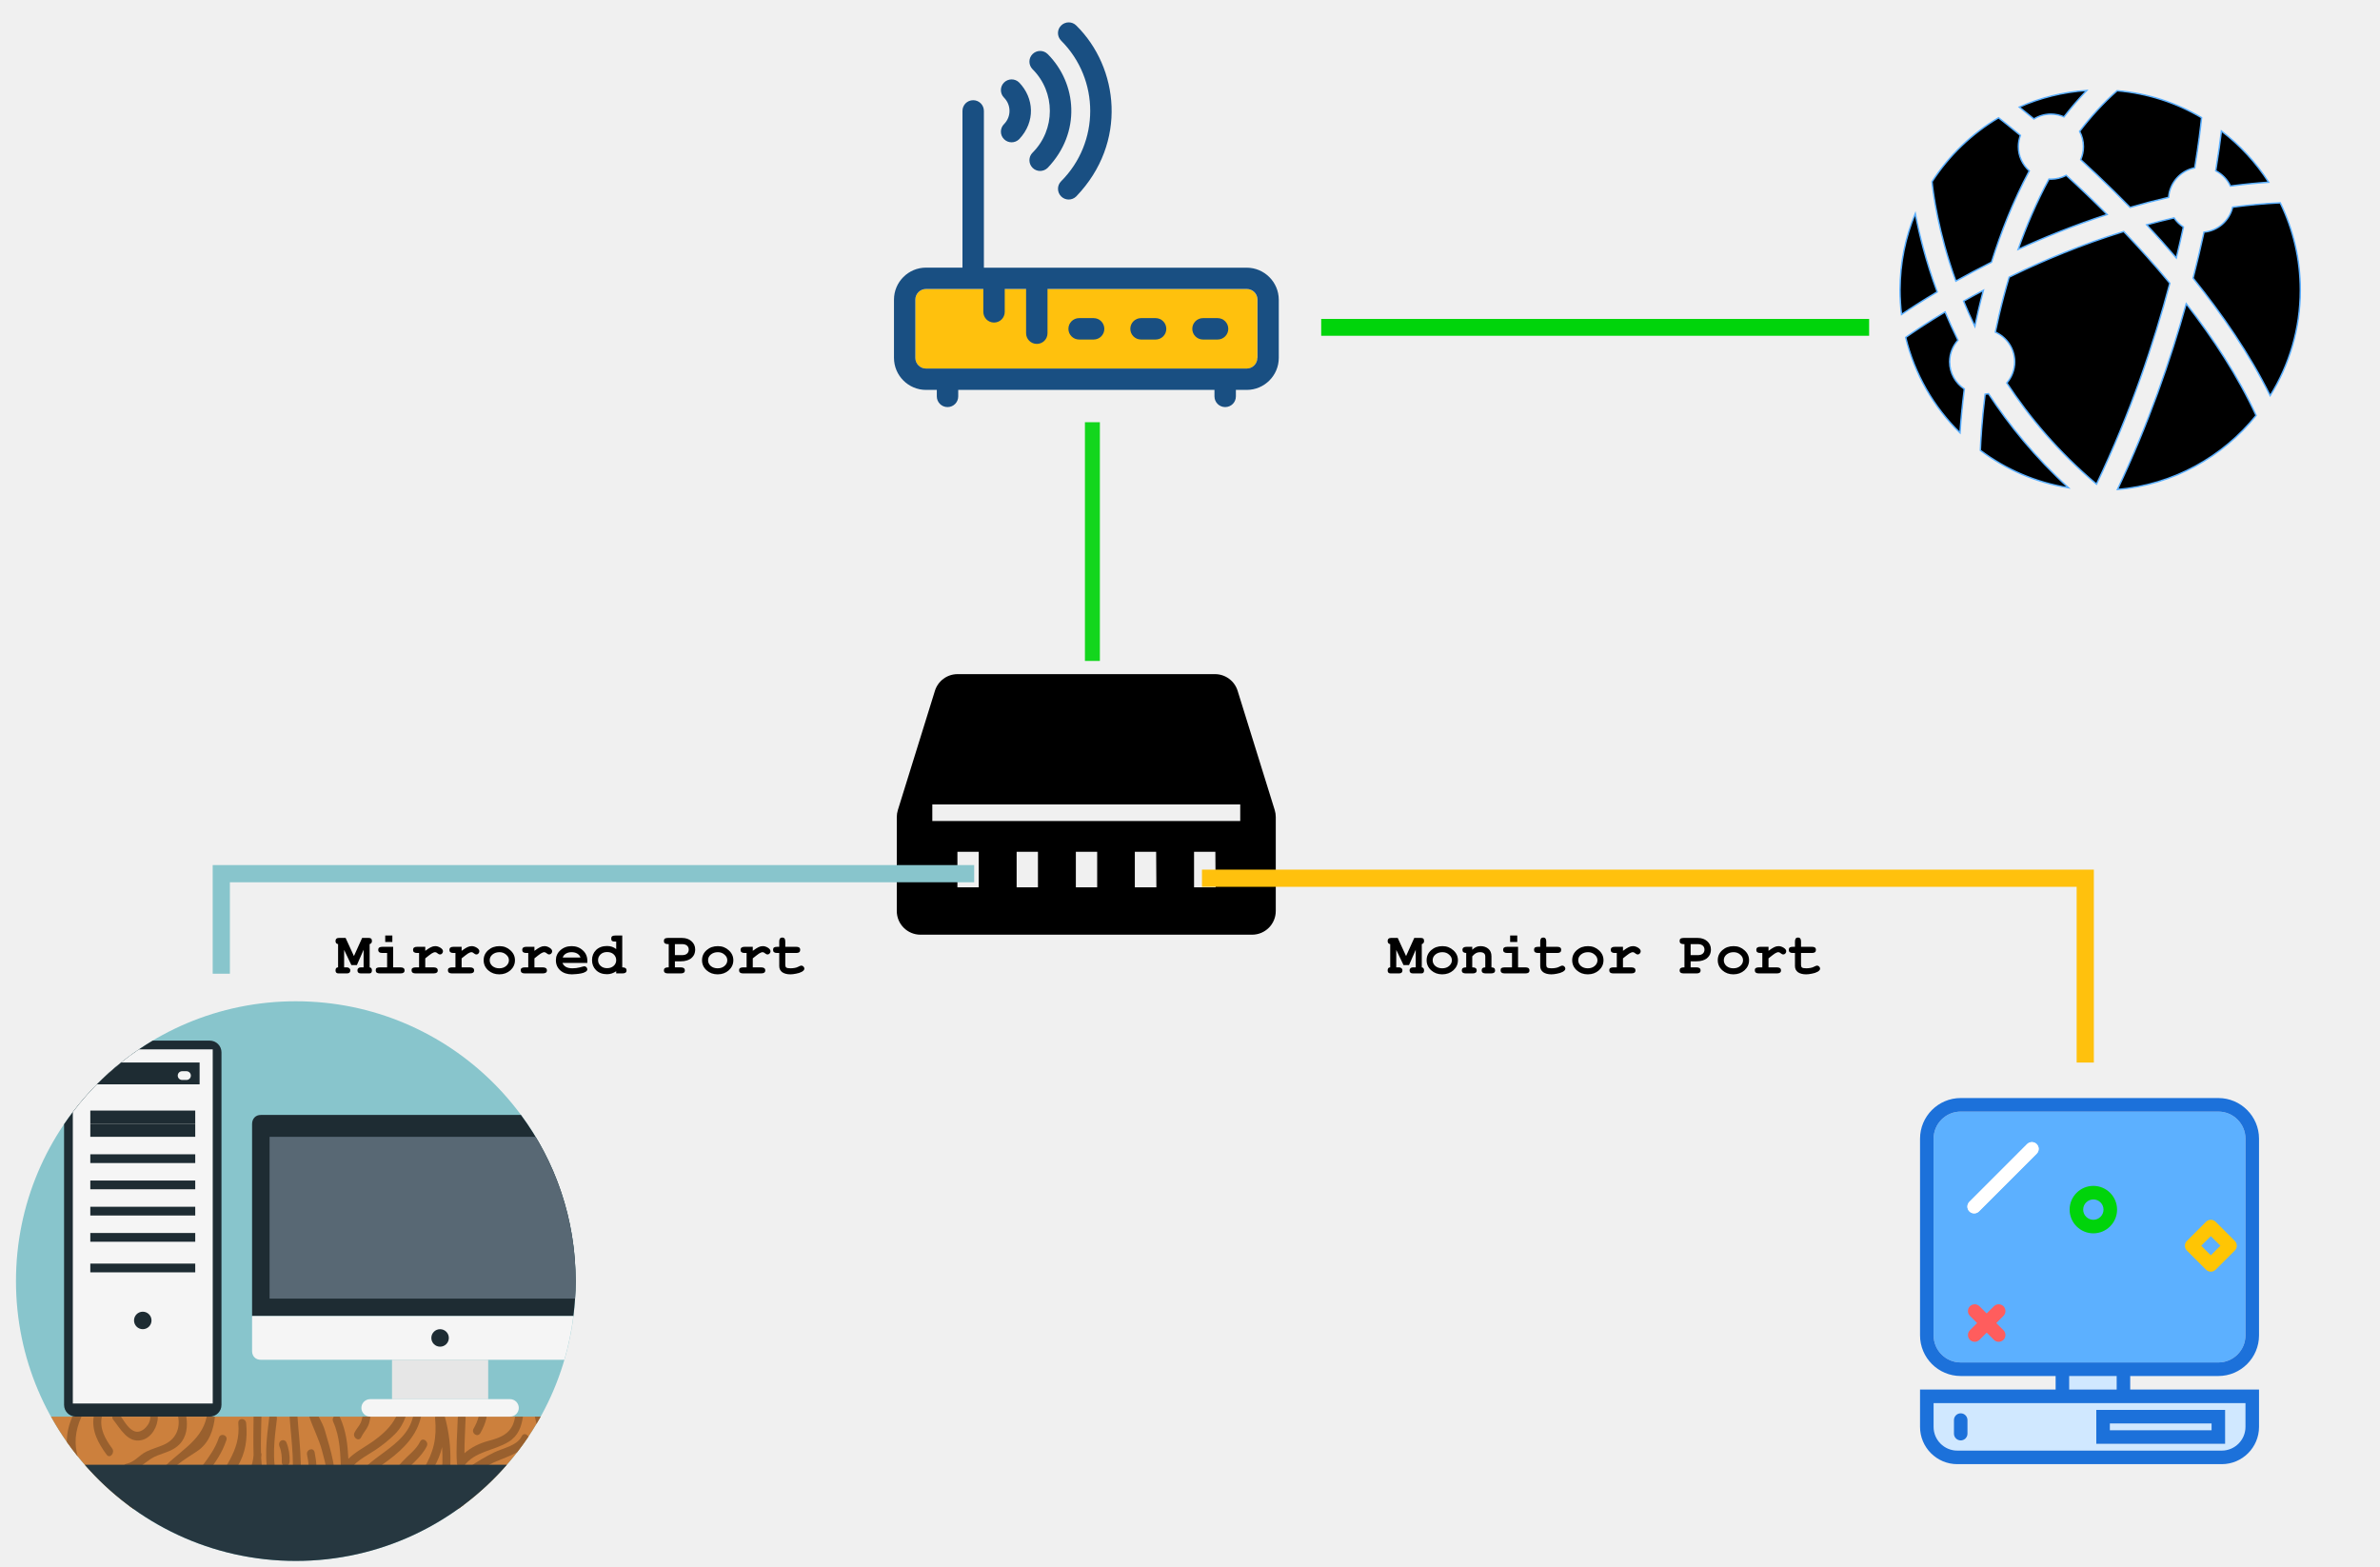
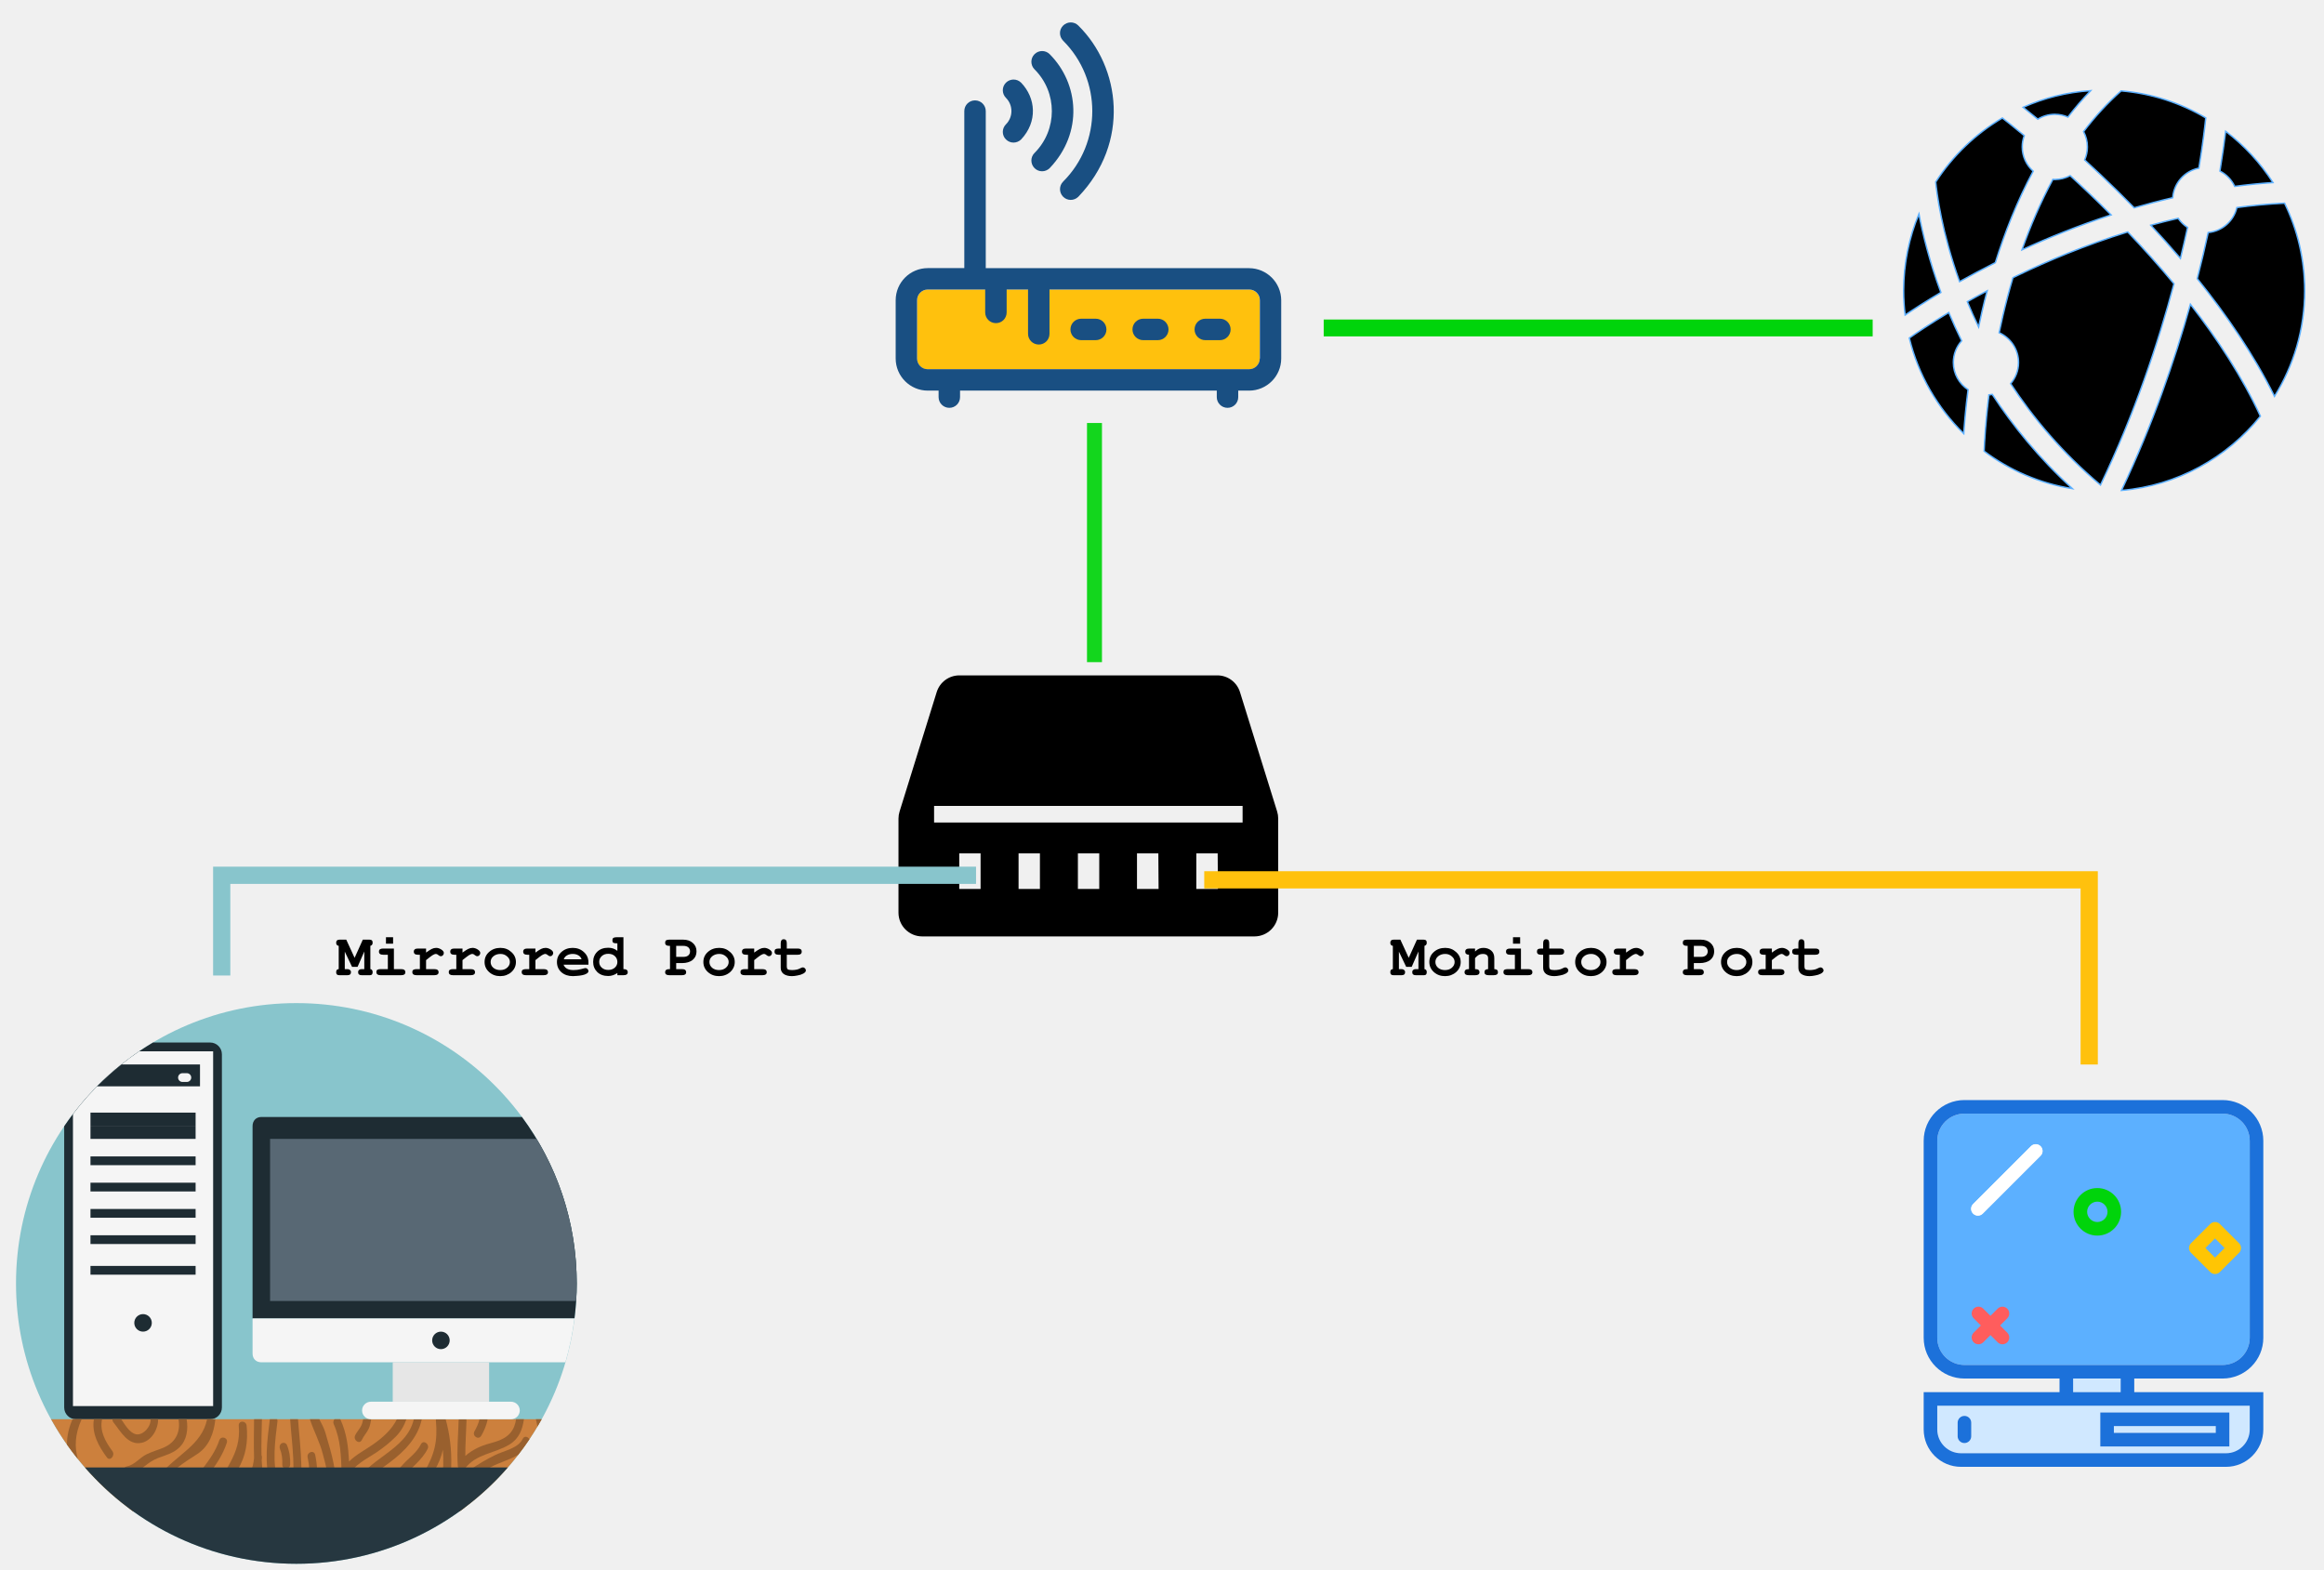
- <svg xmlns="http://www.w3.org/2000/svg" width="276.847mm" height="182.227mm" viewBox="0 0 276.847 182.227" version="1.1" id="svg5">
+ <svg xmlns="http://www.w3.org/2000/svg" width="269.82mm" height="182.227mm" viewBox="0 0 269.82 182.227" version="1.1" id="svg5">
  <defs id="defs2" />
  <g id="layer1" transform="translate(-12.61886,-13.11189)">
    <g id="g1060" transform="matrix(0.1971611,0,0,0.1971611,235.9615,140.8374)">
      <g id="g1032">
        <path fill="#5cb0ff" d="M 175.996,156 C 184.82,156 192,148.824 192,140.004 V 23.996 C 192,15.176 184.82,8 175.996,8 H 24.004 C 15.18,8 8,15.176 8,23.996 V 140.004 C 8,148.824 15.18,156 24.004,156 H 80 124 Z M 68.828,32.828 34.77,66.887 c -0.781,0.781 -1.805,1.172 -2.828,1.172 -1.023,0 -2.047,-0.391 -2.828,-1.172 -1.562,-1.562 -1.562,-4.094 0,-5.656 L 63.172,27.172 c 1.562,-1.562 4.094,-1.562 5.656,0 1.562,1.562 1.562,4.094 0,5.656 z" id="path1016" />
        <rect x="112" y="192" fill="#d0e8ff" width="60" height="4" id="rect1018" />
        <path fill="#d0e8ff" d="m 8,180 v 14 c 0,7.719 6.269,14 13.977,14 h 156.047 c 7.707,0 13.977,-6.281 13.977,-14 v -14 h -68 H 80 Z m 20,18 c 0,2.209 -1.791,4 -4,4 -2.209,0 -4,-1.791 -4,-4 v -8 c 0,-2.209 1.791,-4 4,-4 2.209,0 4,1.791 4,4 z m 76,-14 h 76 v 20 h -76 z" id="path1020" />
        <rect x="88" y="164" fill="#d0e8ff" width="28" height="8" id="rect1022" />
        <path fill="#1c71da" d="M 175.996,164 C 189.232,164 200,153.236 200,140.004 V 23.996 C 200,10.764 189.232,0 175.996,0 H 24.004 C 10.768,0 0,10.764 0,23.996 V 140.004 C 0,153.236 10.768,164 24.004,164 H 80 v 8 H 0 v 22 c 0,12.131 9.859,22 21.977,22 H 178.024 C 190.141,216 200,206.131 200,194 v -22 h -76 v -8 z M 24.004,156 C 15.18,156 8,148.824 8,140.004 V 23.996 C 8,15.176 15.18,8 24.004,8 H 175.996 C 184.82,8 192,15.176 192,23.996 V 140.004 C 192,148.824 184.82,156 175.996,156 H 124 80 Z M 192,180 v 14 c 0,7.719 -6.269,14 -13.977,14 H 21.977 C 14.27,208 8,201.719 8,194 v -14 h 72 44 z m -76,-8 H 88 v -8 h 28 z" id="path1024" />
        <path fill="#1c71da" d="m 180,184 h -76 v 20 h 76 z m -8,12 h -60 v -4 h 60 z" id="path1026" />
        <path fill="#1c71da" d="m 24,186 c -2.209,0 -4,1.791 -4,4 v 8 c 0,2.209 1.791,4 4,4 2.209,0 4,-1.791 4,-4 v -8 c 0,-2.209 -1.791,-4 -4,-4 z" id="path1028" />
        <path fill="#ffffff" d="M 63.172,27.172 29.113,61.23 c -1.562,1.562 -1.562,4.094 0,5.656 0.781,0.781 1.805,1.172 2.828,1.172 1.023,0 2.047,-0.391 2.828,-1.172 L 68.828,32.828 c 1.562,-1.562 1.562,-4.094 0,-5.656 -1.562,-1.562 -4.094,-1.562 -5.656,0 z" id="path1030" />
      </g>
      <path fill="#ff5d5d" d="m 32.252,143.824 c -1.024,0 -2.047,-0.391 -2.829,-1.171 -1.562,-1.562 -1.562,-4.095 0,-5.657 L 43.566,122.853 c 1.562,-1.562 4.095,-1.562 5.657,0 1.562,1.562 1.562,4.095 0,5.657 L 35.081,142.652 c -0.781,0.781 -1.805,1.171 -2.829,1.171 z" id="path1034" />
      <path fill="#ff5d5d" d="m 46.395,143.822 c -1.024,0 -2.047,-0.391 -2.829,-1.171 L 29.424,128.508 c -1.562,-1.562 -1.562,-4.095 0,-5.657 1.563,-1.562 4.095,-1.56 5.657,0 l 14.142,14.143 c 1.562,1.562 1.562,4.095 0,5.657 -0.781,0.781 -1.805,1.171 -2.829,1.171 z" id="path1036" />
      <path fill="#00d40b" d="m 102.252,79.824 c -7.72,0 -14,-6.28 -14,-14 0,-7.72 6.28,-14 14,-14 7.72,0 14,6.28 14,14 0,7.72 -6.28,14 -14,14 z m 0,-20 c -3.309,0 -6,2.691 -6,6 0,3.309 2.691,6 6,6 3.309,0 6,-2.691 6,-6 0,-3.309 -2.691,-6 -6,-6 z" id="path1038" />
      <path fill="#ffc504" d="m 171.566,102.449 c -1.024,0 -2.047,-0.391 -2.829,-1.171 L 157.424,89.964 c -1.562,-1.562 -1.562,-4.095 0,-5.657 l 11.313,-11.313 c 1.562,-1.562 4.095,-1.562 5.657,0 l 11.314,11.313 c 0.75,0.75 1.172,1.768 1.172,2.829 0,1.061 -0.421,2.078 -1.172,2.829 l -11.314,11.313 c -0.781,0.781 -1.805,1.171 -2.828,1.171 z m -5.657,-15.313 5.657,5.657 5.657,-5.657 -5.657,-5.657 z" id="path1040" />
    </g>
    <g id="g1414" transform="matrix(0.1271493,0,0,0.1271493,14.47733,129.5806)">
      <circle style="fill:#88c5cc" cx="256" cy="256" r="256" id="circle1223" />
      <path style="fill:#1e2c33" d="M 44,112.476 V 369.272 C 44,375.196 48.804,380 54.732,380 h 122.54 c 5.92,0 10.732,-4.8 10.732,-10.728 V 46.724 c 0,-5.924 -4.804,-10.728 -10.732,-10.728 H 125.104 C 92.792,55.268 65.068,81.42 44,112.476 Z" id="path1225" />
      <path style="fill:#f5f5f5" d="M 52,101.38 V 368 H 180 V 44 H 112.476 C 89.32,59.708 68.892,79.128 52,101.38 Z" id="path1227" />
      <g id="g1247">
        <path style="fill:#1e2c33" d="M 74.008,76 H 168 V 56 H 96.288 c -7.804,6.244 -15.256,12.904 -22.28,20 z" id="path1229" />
        <rect x="68" y="112" style="fill:#1e2c33" width="96" height="12" id="rect1231" />
        <rect x="68" y="140" style="fill:#1e2c33" width="96" height="8" id="rect1233" />
        <rect x="68" y="164" style="fill:#1e2c33" width="96" height="8" id="rect1235" />
        <rect x="68" y="188" style="fill:#1e2c33" width="96" height="8" id="rect1237" />
        <rect x="68" y="212" style="fill:#1e2c33" width="96" height="8" id="rect1239" />
        <rect x="68" y="240" style="fill:#1e2c33" width="96" height="8" id="rect1241" />
        <rect x="68" y="100" style="fill:#1e2c33" width="96" height="12" id="rect1243" />
        <circle style="fill:#1e2c33" cx="116" cy="292" r="8" id="circle1245" />
      </g>
      <path style="fill:#f5f5f5" d="m 156,72 h -4 c -2.212,0 -4,-1.788 -4,-4 0,-2.212 1.788,-4 4,-4 h 4 c 2.212,0 4,1.788 4,4 0,2.212 -1.788,4 -4,4 z" id="path1249" />
      <path style="fill:#cc803d" d="m 32.036,380 c 18.448,33.252 44.088,61.928 74.816,84 h 298.296 c 30.728,-22.072 56.368,-50.752 74.816,-84 z" id="path1251" />
      <g id="g1301">
        <path style="fill:#99602e" d="m 102.956,430.856 c 7.988,-1.656 13.264,-7.516 19.86,-11.904 8.776,-5.844 18.956,-5.688 26.724,-13.576 6.504,-6.596 7.78,-16.224 6.264,-25.384 h -7.42 c 1.948,10.732 -1.896,21.068 -13.968,26.084 -5.084,2.112 -10.264,3.516 -15.232,5.96 -6.652,3.276 -10.468,9.504 -18.14,11.096 -4.512,0.948 -2.816,8.708 1.912,7.724 z" id="path1253" />
        <path style="fill:#99602e" d="M 109.404,393.676 C 103.72,392.352 99.616,385.236 96.08,380 h -7.996 c -0.06,0.968 0.184,1.968 0.872,2.828 6.656,8.324 13.416,21.696 26.204,18.584 8.812,-2.14 14.736,-12.396 14.588,-21.416 h -6.916 c 0.652,6.672 -7,15.172 -13.428,13.68 z" id="path1255" />
        <path style="fill:#99602e" d="m 175.764,430.512 c 7.072,-9.008 13.064,-18.028 16.704,-28.948 1.576,-4.712 -5.312,-7.008 -6.936,-2.124 -6.276,18.82 -22.492,31.304 -30.384,49.228 -2.18,4.952 -2.836,10.132 -2.628,15.34 h 8.476 c 0.396,-11.652 5.424,-21.58 14.768,-33.496 z" id="path1257" />
        <path style="fill:#99602e" d="m 239.22,437.188 c -5.408,-17.452 -2.7,-37.264 -0.5,-55.124 0.092,-0.76 -0.048,-1.432 -0.272,-2.064 h -6.672 c -2.384,19.28 -5.36,40.384 0.508,59.312 1.52,4.932 8.404,2.608 6.936,-2.124 z" id="path1259" />
        <path style="fill:#99602e" d="m 111.788,464 c -2.308,-8.84 -5.632,-17.196 -12.748,-23.828 -3.736,-3.484 -8.508,2.468 -5.088,5.656 4.836,4.512 7.72,10 9.724,15.916 1.044,0.772 2.12,1.5 3.172,2.256 z" id="path1261" />
        <path style="fill:#99602e" d="m 71.124,380 c -2.104,12.908 4.124,24.38 11.828,34.828 3.032,4.108 7.82,-1.96 5.088,-5.656 C 81.6,400.428 76.232,390.92 78.568,380 Z" id="path1263" />
        <path style="fill:#99602e" d="m 250.352,421.252 c 0.264,-5.792 -0.712,-12.416 -2.992,-17.764 -0.796,-1.868 -3.28,-2.508 -4.924,-1.428 -1.876,1.22 -2.104,3.568 -1.292,5.468 1.72,4.032 2.212,9.392 2.008,13.736 -0.236,5.088 6.964,5.048 7.2,-0.012 z" id="path1265" />
        <path style="fill:#99602e" d="m 59.94,380 h -8.324 c -3.472,7.964 -5.132,15.408 -5.072,23.108 3.168,4.5 6.46,8.9 9.908,13.172 C 53.404,405.468 53.66,393.72 59.94,380 Z" id="path1267" />
        <path style="fill:#99602e" d="m 210.6,386 c -0.46,-5.012 -7.668,-5.084 -7.204,0 2.48,27.056 -14.884,39.92 -22.616,63.312 -1.288,3.888 -1.852,9.38 -1.28,14.688 h 6.044 c -1.348,-12.228 12.724,-31.28 16.932,-38.092 7.644,-12.368 9.432,-25.656 8.124,-39.908 z" id="path1269" />
        <path style="fill:#99602e" d="m 237.212,464 c -5.188,-12.572 -10.976,-25.5 -12.336,-38.852 -0.252,-2.532 -0.416,-5.124 -0.548,-7.744 0.1,-0.804 0.216,-1.592 0.272,-2.412 0.06,-0.86 -0.148,-1.516 -0.448,-2.084 -0.276,-10.916 0.24,-22.244 0.404,-32.916 h -7.18 c -0.136,11.56 -0.36,23.464 0,35.196 -1.376,18.284 -15.096,33.424 -23.852,48.804 h 8.568 c 5.62,-9.376 12.204,-18.588 16.824,-28.528 1.644,9.692 6.04,19.252 10.188,28.528 z" id="path1271" />
        <path style="fill:#99602e" d="m 165.328,411.908 c 11.24,-7.328 15.32,-19.344 16.728,-31.908 h -7.568 c -4.832,23.72 -27.872,32.492 -42.94,50.652 -9.012,10.86 -5.4,21.844 -1.856,33.348 h 7.324 c -2.752,-7.988 -5.952,-16.364 -2.584,-24.252 5.148,-12.056 20.556,-21.1 30.896,-27.84 z" id="path1273" />
        <path style="fill:#99602e" d="m 215.64,458.764 c 0.876,1.728 1.328,3.468 1.532,5.236 h 7.164 c -0.236,-3.132 -0.916,-6.196 -2.476,-9.264 -2.356,-4.644 -8.38,-0.224 -6.22,4.028 z" id="path1275" />
        <path style="fill:#99602e" d="m 304.108,431.764 c 3.872,-9.928 16.508,-15.732 24.916,-21.416 6.42,-4.34 12.332,-9 17.788,-14.496 4.612,-4.652 7.652,-10.06 9.68,-15.856 H 347.8 c -4.624,9.236 -12.232,16.384 -22.416,23.444 -6.756,4.688 -15.224,9.048 -21.292,15.18 -0.68,-13.236 -2,-25.416 -7.744,-38.144 -0.092,-0.208 -0.236,-0.308 -0.336,-0.48 h -5.244 c -0.944,1.172 -1.4,2.848 -0.64,4.52 6.54,14.496 6.576,29.536 7.252,45.232 0.168,3.368 5.16,6.04 6.728,2.016 z" id="path1277" />
        <path style="fill:#99602e" d="m 314.416,445.848 c 4.756,-11.676 16.9,-18.94 26.608,-26.224 13.74,-10.284 25.9,-22.744 29.5,-39.624 h -7.272 c -6.844,29.264 -43.532,35.616 -55.056,61.812 -1.656,3.764 -6.648,14.356 -6.996,22.188 h 7.168 c 0.952,-3.84 5.32,-16.368 6.048,-18.152 z" id="path1279" />
        <path style="fill:#99602e" d="m 315.86,398.764 c 1.688,-3.664 4.556,-6.58 6.252,-10.252 1.236,-2.676 1.68,-5.616 2.22,-8.52 h -7.336 c -0.38,1.948 -0.828,3.888 -1.66,5.696 -1.488,3.24 -4.184,5.768 -5.692,9.036 -1.988,4.32 4.04,8.764 6.216,4.04 z" id="path1281" />
        <path style="fill:#99602e" d="m 353.32,432.744 c 7.312,-8.22 17.704,-15.764 22.54,-25.724 2.084,-4.284 -3.944,-8.716 -6.22,-4.04 -3.508,7.228 -10.616,12.164 -15.984,17.964 -5.344,5.78 -10.476,11.732 -15.92,17.416 -7.432,7.764 -12.448,15.584 -14.584,25.632 h 7.344 c 3.424,-12.844 14.096,-21.456 22.824,-31.248 z" id="path1283" />
        <path style="fill:#99602e" d="m 476.164,386.608 c 1.3,-2.18 2.572,-4.384 3.8,-6.608 h -5.252 c 0.464,2.196 0.956,4.408 1.452,6.608 z" id="path1285" />
        <path style="fill:#99602e" d="m 413.82,437.156 c 5,-5.96 13.072,-9.752 19.752,-13.452 7.368,-4.084 17.232,-6.624 25,-11.256 3.548,-4.584 6.976,-9.268 10.216,-14.092 -1.232,-2.436 -4.568,-3.616 -6.14,-0.368 -4.228,8.72 -17.248,10.764 -25.432,14.856 -7.724,3.852 -15.352,8.24 -22.368,13.252 -14.896,10.656 -12.896,22.68 -12.312,37.912 h 2.62 c 1.388,-0.996 2.796,-1.948 4.16,-2.968 -0.812,-8.448 -1.624,-16.576 4.504,-23.884 z" id="path1287" />
        <path style="fill:#99602e" d="m 276.168,464 h 7.516 c 4.596,-15.648 9.74,-25.736 6.38,-43.22 -1.812,-9.456 -4.836,-19.016 -7.5,-28.268 -1.28,-4.448 -3.544,-8.44 -5.596,-12.512 h -8.648 c 3.46,10.428 8.908,20.556 11.716,31.316 3.152,12.06 6.92,23.204 2.116,35.712 -2.188,5.692 -4.292,11.132 -5.984,16.972 z" id="path1289" />
        <path style="fill:#99602e" d="m 271.608,439.02 c 4.824,-7.464 3.256,-18.112 1.608,-26.332 -1.024,-5.092 -7.912,-2.692 -6.936,2.124 1.244,6.2 2.756,14.532 -0.892,20.168 -2.608,4.036 3.416,8.372 6.22,4.04 z" id="path1291" />
        <path style="fill:#99602e" d="m 410.284,413.5 c -0.084,-10.672 0.756,-21.316 1.068,-32 0.016,-0.572 -0.084,-1.064 -0.236,-1.5 h -6.648 c -0.172,0.436 -0.304,0.928 -0.32,1.5 -0.392,13.764 -1.728,27.472 -0.752,41.252 0.2,2.772 3.888,5.968 6.148,2.828 10.272,-14.208 27.288,-14.052 41.14,-22.556 8.828,-5.416 11.772,-13.804 13.104,-23.024 h -7.156 c -0.716,4.648 -2.08,8.9 -5.596,12.892 -4.664,5.268 -12.212,7.532 -18.732,9.272 -8.068,2.156 -15.82,5.808 -22.02,11.336 z" id="path1293" />
        <path style="fill:#99602e" d="m 424.86,395.02 c 2.54,-4.384 4.508,-9.004 5.608,-13.956 0.084,-0.38 0.048,-0.716 0.04,-1.064 h -7.26 c -0.996,3.908 -2.572,7.468 -4.6,10.98 -2.412,4.152 3.608,8.528 6.212,4.04 z" id="path1295" />
        <path style="fill:#99602e" d="m 389.964,464 c 9.196,-26.608 9.916,-57.084 2.348,-84 h -8.828 c -0.084,0.376 -0.128,0.78 -0.084,1.252 1.752,18.648 -1.164,30.86 -10.624,46.936 -6.712,11.4 -16.604,23.692 -26.492,33.4 -1.244,-0.248 -2.556,0.228 -3.392,1.9 l -0.252,0.52 h 11.868 c 10.412,-10.896 19.78,-23.768 27.204,-36.388 4.176,-7.096 6.668,-13.384 8.084,-19.76 1.388,19.036 -1.056,38.64 -7.432,56.148 z" id="path1297" />
        <path style="fill:#99602e" d="m 257.524,380 h -7.204 c 1.636,23.744 5.7,47.208 0.444,70.564 -0.22,-0.44 -0.42,-0.88 -0.656,-1.328 -2.404,-4.608 -8.42,-0.208 -6.22,4.04 1.82,3.044 3.116,6.304 3.892,9.788 0.088,0.368 0.244,0.648 0.392,0.936 h 6.06 c 0.184,-0.288 0.364,-0.584 0.488,-0.936 9.828,-27.688 4.728,-54.936 2.804,-83.064 z" id="path1299" />
      </g>
      <path style="fill:#263740" d="m 62.928,424 c 46.932,53.892 115.996,88 193.072,88 77.08,0 146.136,-34.108 193.072,-88 z" id="path1303" />
      <path style="fill:#1e2c33" d="M 512,256 C 512,199.08 493.4,146.512 461.972,104 H 224 c -4.78,0 -8,3.36 -8,8.364 V 288 H 509.936 C 511.252,277.508 512,266.844 512,256 Z" id="path1305" />
      <path style="fill:#f5f5f5" d="M 509.936,288 H 216 v 32 c 0,4.78 3.22,8 8,8 h 277.664 c 3.784,-12.936 6.564,-26.3 8.272,-40 z" id="path1307" />
      <path style="fill:#586874" d="M 232,272 H 511.452 C 511.78,266.704 512,261.38 512,256 512,207.708 498.608,162.548 475.364,124 H 232 Z" id="path1309" />
      <rect x="344" y="328" style="fill:#e6e6e6" width="88" height="36" id="rect1311" />
      <path style="fill:#f5f5f5" d="m 460,372 c 0,-4.4 -3.6,-8 -8,-8 H 324 c -4.4,0 -8,3.6 -8,8 v 0 c 0,4.4 3.6,8 8,8 h 128 c 4.4,0 8,-3.6 8,-8 z" id="path1313" />
      <circle style="fill:#1e2c33" cx="388" cy="308" r="8" id="circle1315" />
      <g id="g1317" />
      <g id="g1319" />
      <g id="g1321" />
      <g id="g1323" />
      <g id="g1325" />
      <g id="g1327" />
      <g id="g1329" />
      <g id="g1331" />
      <g id="g1333" />
      <g id="g1335" />
      <g id="g1337" />
      <g id="g1339" />
      <g id="g1341" />
      <g id="g1343" />
      <g id="g1345" />
    </g>
    <g id="g1474" transform="matrix(1.377651,0,0,1.377651,114.179,81.88543)">
      <path d="M 33.91,18.47 30.78,8.41 A 2,2 0 0 0 28.87,7 H 7.13 A 2,2 0 0 0 5.22,8.41 L 2.09,18.48 A 2,2 0 0 0 2,19.07 V 27 a 2,2 0 0 0 2,2 h 28 a 2,2 0 0 0 2,-2 V 19.06 A 2,2 0 0 0 33.91,18.47 Z M 8.92,25 h -1.8 v -3 h 1.8 z m 5,0 h -1.8 v -3 h 1.8 z m 5,0 h -1.8 v -3 h 1.8 z m 5,0 H 22.1 v -3 h 1.8 z m 5,0 H 27.1 v -3 h 1.8 z M 31,19.4 H 5 V 18 h 26 z" class="clr-i-solid clr-i-solid-path-1" id="path1462" />
      <rect x="0" y="0" width="36" height="36" fill-opacity="0" id="rect1464" />
    </g>
    <g id="g1722" transform="matrix(0.1662865,0,0,0.1662865,233.6353,23.56342)" style="stroke:#5cb0ff;stroke-opacity:1">
      <path d="m 258.919,213.897 c -14.464,-29.244 -33.785,-57.213 -53.916,-82.187 2.913,-11.34 5.439,-22.108 7.635,-32.194 9.816,-0.903 17.828,-8.067 20.032,-17.453 10.895,-1.455 22.007,-2.499 33.285,-3.043 8.992,18.47 14.045,39.197 14.045,61.082 0,27.065 -7.728,52.355 -21.081,73.795 z M 210.939,19.452 c -0.633,6.155 -2.052,18.339 -4.798,35.098 -9.919,1.95 -17.524,10.363 -18.274,20.655 -9.219,2.139 -18.202,4.503 -26.911,7.037 -3.934,-4.034 -7.78,-7.895 -11.496,-11.553 -7.995,-7.869 -15.755,-15.184 -23.078,-21.875 1.223,-2.789 1.911,-5.862 1.911,-9.098 0,-3.859 -0.972,-7.494 -2.676,-10.682 7.804,-10.228 16.523,-19.81 26.234,-28.424 21.422,1.804 41.484,8.451 59.088,18.842 z m -96.241,-0.549 c -2.806,-1.24 -5.9,-1.941 -9.159,-1.941 -4.359,0 -8.422,1.254 -11.886,3.388 C 89.738,17.117 86.292,14.332 83.429,12.055 98.019,5.583 113.911,1.538 130.595,0.426 124.933,6.302 119.648,12.49 114.698,18.903 Z m -9.159,43.568 c 3.874,0 7.521,-0.977 10.717,-2.692 8.968,8.21 18.636,17.402 28.609,27.422 -23.364,7.604 -44.398,16.191 -62.249,24.4 5.726,-16.266 12.822,-33.014 21.587,-49.198 0.444,0.026 0.884,0.068 1.336,0.068 z m -50.761,91.93 c -0.871,3.743 -1.685,7.433 -2.447,11.064 -2.936,-6.116 -5.543,-12.018 -7.866,-17.658 4.348,-2.461 8.962,-5.004 13.849,-7.601 -1.29,4.862 -2.468,9.609 -3.536,14.195 z m 4.736,58.493 c 0.8,-0.072 1.59,-0.182 2.365,-0.335 14.313,21.876 32.603,44.494 55.921,65.776 -22.839,-3.654 -43.853,-12.845 -61.611,-26.159 0.245,-6.375 1.009,-20.521 3.325,-39.282 z m 15.192,-7.851 c 3.423,-3.982 5.506,-9.147 5.506,-14.798 0,-9.268 -5.577,-17.245 -13.544,-20.789 0.817,-3.936 1.695,-7.939 2.643,-11.999 1.949,-8.351 4.272,-17.238 7.008,-26.434 1.108,-0.542 2.216,-1.084 3.344,-1.627 20.844,-10.032 47.032,-21.08 76.788,-30.307 10.762,11.277 21.683,23.408 32.285,36.206 -11.116,41.772 -27.46,90.688 -51.298,140.512 C 110.692,253.248 90.259,228.701 74.706,205.043 Z M 172.548,94.392 c 6.243,-1.712 12.62,-3.329 19.114,-4.83 1.727,2.562 3.972,4.739 6.569,6.417 -1.493,6.878 -3.145,14.085 -4.975,21.585 -6.954,-8.139 -13.909,-15.887 -20.708,-23.172 z m 85.31,-29.777 c -9.026,0.605 -17.938,1.51 -26.71,2.673 -2.151,-4.608 -5.792,-8.377 -10.311,-10.684 1.886,-11.533 3.159,-20.947 3.987,-27.8 12.978,9.916 24.182,22.038 33.034,35.811 z M 68.917,19.536 c 3.294,2.563 8.565,6.739 15.299,12.315 -0.909,2.455 -1.431,5.097 -1.431,7.864 0,6.745 2.966,12.796 7.644,16.967 C 79.089,77.87 70.499,99.856 64.002,120.551 54.94,125.098 46.603,129.56 39.051,133.794 26.591,99.226 23.172,72.203 22.384,64.247 34.205,45.982 50.162,30.637 68.917,19.536 Z M 10.667,86.521 C 13.283,100.37 17.91,119.406 26,141.329 15.364,147.654 6.942,153.126 1.038,157.124 0.357,151.543 0,145.864 0,140.102 0,121.132 3.8,103.035 10.667,86.521 Z m -6.712,86.646 c 4.912,-3.456 14.371,-9.878 27.566,-17.81 2.64,6.306 5.627,12.917 8.994,19.752 -3.6,4.026 -5.811,9.321 -5.811,15.136 0,7.937 4.091,14.927 10.268,19.001 -1.57,12.343 -2.484,22.82 -3.014,30.691 C 23.625,221.93 10.217,198.932 3.955,173.167 Z M 152.09,279.574 c 21.642,-45.704 37.12,-90.583 48.122,-129.988 19,24.447 36.295,50.906 48.87,78.165 -23.309,28.949 -57.876,48.461 -96.992,51.823 z" id="path1669" style="stroke:#5cb0ff;stroke-opacity:1" />
      <g id="g1671" style="stroke:#5cb0ff;stroke-opacity:1" />
      <g id="g1673" style="stroke:#5cb0ff;stroke-opacity:1" />
      <g id="g1675" style="stroke:#5cb0ff;stroke-opacity:1" />
      <g id="g1677" style="stroke:#5cb0ff;stroke-opacity:1" />
      <g id="g1679" style="stroke:#5cb0ff;stroke-opacity:1" />
      <g id="g1681" style="stroke:#5cb0ff;stroke-opacity:1" />
      <g id="g1683" style="stroke:#5cb0ff;stroke-opacity:1" />
      <g id="g1685" style="stroke:#5cb0ff;stroke-opacity:1" />
      <g id="g1687" style="stroke:#5cb0ff;stroke-opacity:1" />
      <g id="g1689" style="stroke:#5cb0ff;stroke-opacity:1" />
      <g id="g1691" style="stroke:#5cb0ff;stroke-opacity:1" />
      <g id="g1693" style="stroke:#5cb0ff;stroke-opacity:1" />
      <g id="g1695" style="stroke:#5cb0ff;stroke-opacity:1" />
      <g id="g1697" style="stroke:#5cb0ff;stroke-opacity:1" />
      <g id="g1699" style="stroke:#5cb0ff;stroke-opacity:1" />
    </g>
    <path style="fill:none;stroke:#00d40b;stroke-width:1.739;stroke-linecap:butt;stroke-linejoin:miter;stroke-miterlimit:4;stroke-dasharray:none;stroke-opacity:0.918" d="M 139.69,89.994 V 62.225" id="path4734" />
    <path style="fill:none;stroke:#00d40b;stroke-width:1.958;stroke-linecap:butt;stroke-linejoin:miter;stroke-miterlimit:4;stroke-dasharray:none;stroke-opacity:1" d="m 166.303,51.19 h 63.737" id="path9718" />
    <text xml:space="preserve" style="font-weight:bold;font-size:7.056px;line-height:1.25;font-family:'Droid Sans';-inkscape-font-specification:'Droid Sans Bold';letter-spacing:0px;word-spacing:0px;stroke-width:0.265" x="51.647" y="126.341" id="text22775">
      <tspan id="tspan22773" style="font-style:normal;font-variant:normal;font-weight:bold;font-stretch:normal;font-size:7.056px;font-family:FreeMono;-inkscape-font-specification:'FreeMono Bold';stroke-width:0.265" x="51.647" y="126.341">Mirrored Port</tspan>
    </text>
    <text xml:space="preserve" style="font-weight:bold;font-size:7.056px;line-height:1.25;font-family:'Droid Sans';-inkscape-font-specification:'Droid Sans Bold';letter-spacing:0px;word-spacing:0px;stroke-width:0.265" x="174.037" y="126.341" id="text22775-6">
      <tspan id="tspan22773-7" style="font-style:normal;font-variant:normal;font-weight:bold;font-stretch:normal;font-size:7.056px;font-family:FreeMono;-inkscape-font-specification:'FreeMono Bold';stroke-width:0.265" x="174.037" y="126.341">Monitor Port</tspan>
    </text>
    <g id="g34060" transform="matrix(0.1140131,0,0,0.1140131,116.6084,15.70831)">
      <path style="fill:#ffc10d" d="m 32.711,272.113 c -6.012,0 -10.925,4.848 -10.925,10.925 v 59.345 c 0,6.012 4.848,10.925 10.925,10.925 h 327.111 c 6.012,0 10.925,-4.848 10.925,-10.925 v -59.345 c 0,-6.012 -4.848,-10.925 -10.925,-10.925" id="path33983" />
      <g id="g33999">
        <path style="fill:#194f82" d="M 359.822,250.327 H 91.733 V 90.392 c 0,-6.012 -4.848,-10.925 -10.925,-10.925 -6.077,0 -10.925,4.848 -10.925,10.925 V 250.263 H 32.711 C 14.675,250.263 0,264.937 0,282.974 v 59.345 c 0,18.036 14.675,32.711 32.711,32.711 h 10.99 v 6.594 c 0,6.012 4.848,10.925 10.925,10.925 6.077,0 10.925,-4.848 10.925,-10.925 v -6.594 h 261.43 v 6.594 c 0,6.012 4.849,10.925 10.925,10.925 6.076,0 10.925,-4.848 10.925,-10.925 v -6.594 h 11.055 c 18.036,0 32.711,-14.675 32.711,-32.711 v -59.345 c -0.064,-17.972 -14.738,-32.647 -32.775,-32.647 z m 10.925,91.992 c 0,6.012 -4.848,10.925 -10.925,10.925 H 32.711 c -6.012,0 -10.925,-4.848 -10.925,-10.925 v -59.345 c 0,-6.012 4.848,-10.925 10.925,-10.925 h 58.44 v 23.337 c 0,6.012 4.848,10.925 10.925,10.925 6.077,0 10.925,-4.848 10.925,-10.925 v -23.337 h 21.786 v 45.123 c 0,6.012 4.848,10.925 10.925,10.925 6.077,0 10.925,-4.848 10.925,-10.925 V 272.049 H 359.95 c 6.012,0 10.925,4.849 10.925,10.925 v 59.345 z" id="path33985" />
        <path style="fill:#194f82" d="m 170.537,162.15 c -4.267,4.267 -4.267,11.119 0,15.451 4.267,4.267 11.119,4.267 15.451,0 52.752,-54.95 43.248,-131.749 0,-174.352 -4.267,-4.267 -11.119,-4.267 -15.451,0 -4.331,4.267 -4.267,11.119 0,15.451 39.564,39.498 39.564,103.886 0,143.45 z" id="path33987" />
        <path style="fill:#194f82" d="m 141.382,132.994 c -4.267,4.267 -4.267,11.119 0,15.451 4.267,4.267 11.119,4.267 15.451,0 34.457,-36.137 29.737,-86.238 0,-116.04 -4.267,-4.267 -11.119,-4.267 -15.451,0 -4.267,4.267 -4.267,11.119 0,15.451 23.531,23.401 23.531,61.671 0,85.138 z" id="path33989" />
        <path style="fill:#194f82" d="m 112.291,119.224 c 4.267,4.267 11.119,4.267 15.451,0 16.873,-17.907 15.127,-42.085 0,-57.794 -4.267,-4.267 -11.119,-4.267 -15.451,0 -4.267,4.267 -4.267,11.119 0,15.451 7.434,7.434 7.434,19.523 0,26.958 -4.267,4.266 -4.267,11.183 0,15.385 z" id="path33991" />
        <path style="fill:#194f82" d="m 203.701,301.786 h -14.804 c -6.012,0 -10.925,4.848 -10.925,10.925 0,6.012 4.848,10.925 10.925,10.925 h 14.804 c 6.012,0 10.925,-4.848 10.925,-10.925 -0.064,-6.077 -4.913,-10.925 -10.925,-10.925 z" id="path33993" />
        <path style="fill:#194f82" d="m 266.925,301.786 h -14.869 c -6.012,0 -10.925,4.848 -10.925,10.925 0,6.012 4.848,10.925 10.925,10.925 h 14.869 c 6.012,0 10.925,-4.848 10.925,-10.925 -0.064,-6.077 -4.913,-10.925 -10.925,-10.925 z" id="path33995" />
        <path style="fill:#194f82" d="M 330.149,301.786 H 315.28 c -6.012,0 -10.925,4.848 -10.925,10.925 0,6.012 4.849,10.925 10.925,10.925 h 14.869 c 6.012,0 10.925,-4.848 10.925,-10.925 0,-6.077 -4.912,-10.925 -10.925,-10.925 z" id="path33997" />
      </g>
-       <g id="g34001">
- </g>
-       <g id="g34003">
- </g>
-       <g id="g34005">
- </g>
-       <g id="g34007">
- </g>
-       <g id="g34009">
- </g>
-       <g id="g34011">
- </g>
-       <g id="g34013">
- </g>
-       <g id="g34015">
- </g>
-       <g id="g34017">
- </g>
-       <g id="g34019">
- </g>
-       <g id="g34021">
- </g>
-       <g id="g34023">
- </g>
-       <g id="g34025">
- </g>
-       <g id="g34027">
- </g>
-       <g id="g34029">
- </g>
+       <g id="g34001" />
+       <g id="g34003" />
+       <g id="g34005" />
+       <g id="g34007" />
+       <g id="g34009" />
+       <g id="g34011" />
+       <g id="g34013" />
+       <g id="g34015" />
+       <g id="g34017" />
+       <g id="g34019" />
+       <g id="g34021" />
+       <g id="g34023" />
+       <g id="g34025" />
+       <g id="g34027" />
+       <g id="g34029" />
    </g>
    <path style="fill:none;stroke:#ffc10d;stroke-width:2;stroke-linecap:butt;stroke-linejoin:miter;stroke-miterlimit:4;stroke-dasharray:none;stroke-opacity:1" d="m 152.433,115.268 h 102.746 v 21.442" id="path34389" />
    <path style="fill:none;stroke:#88c5cc;stroke-width:2;stroke-linecap:butt;stroke-linejoin:miter;stroke-miterlimit:4;stroke-dasharray:none;stroke-opacity:1" d="M 125.938,114.739 H 38.36 v 11.637" id="path38316" />
  </g>
</svg>
